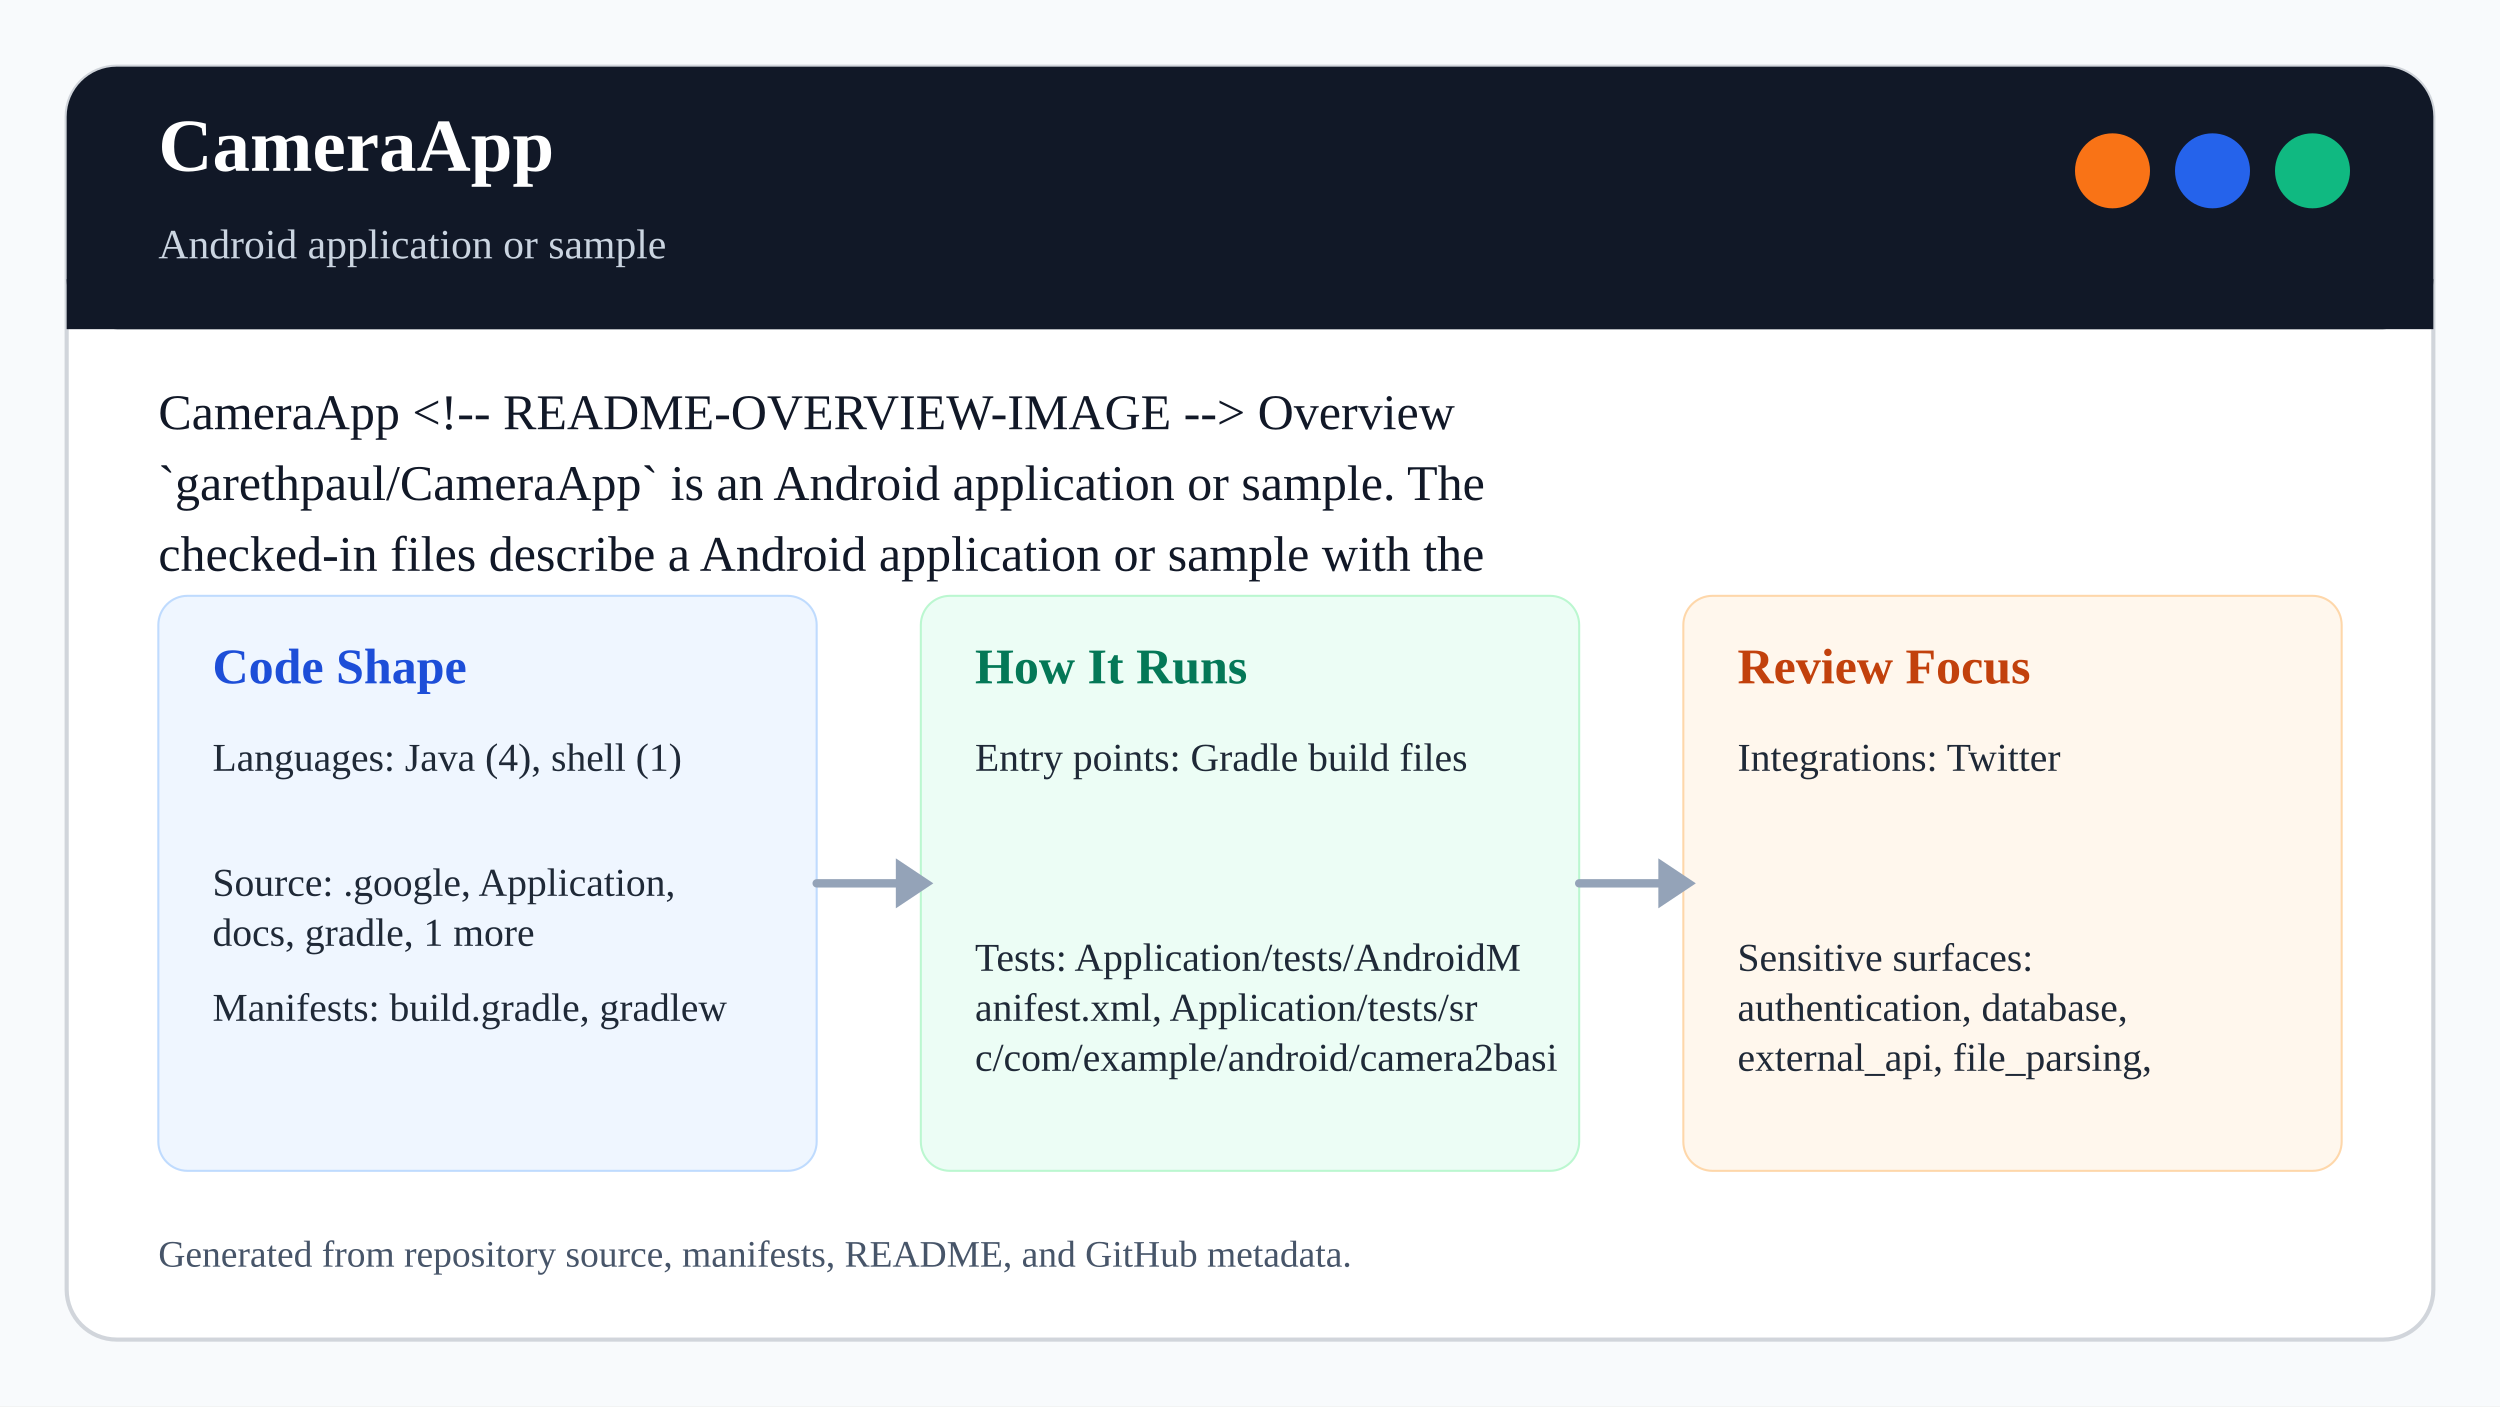
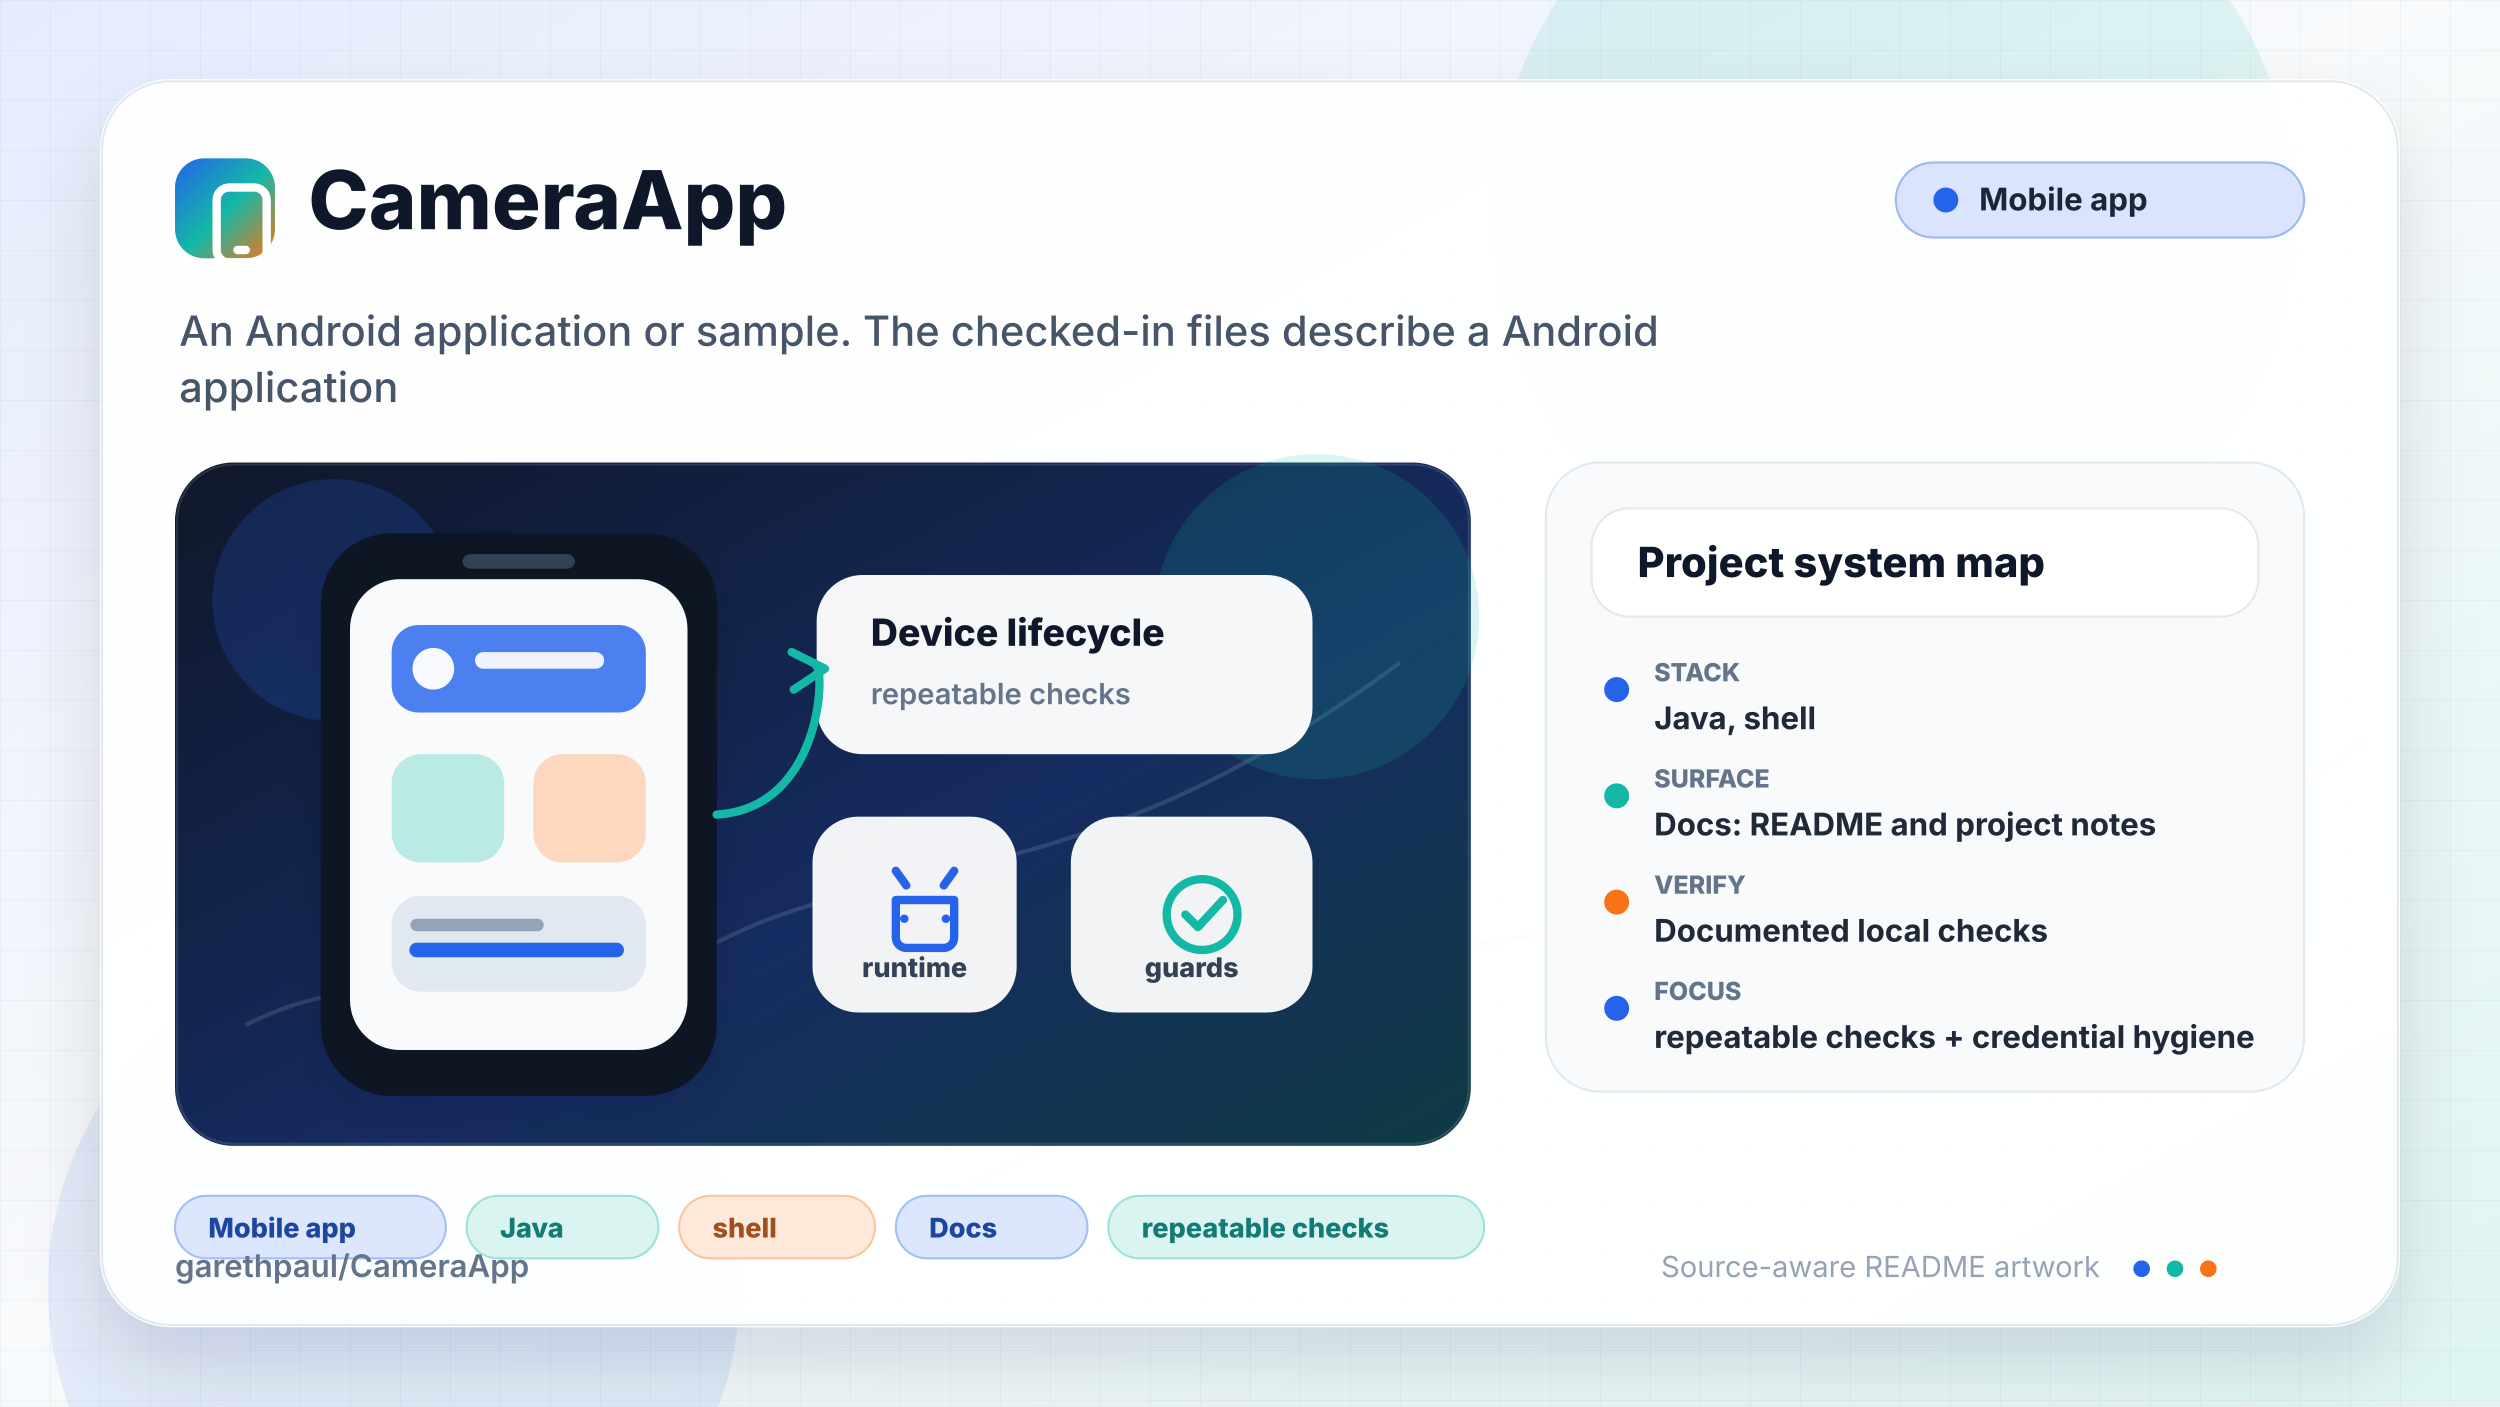
- <svg xmlns="http://www.w3.org/2000/svg" width="1200" height="675" viewBox="0 0 1200 675" role="img" aria-labelledby="title desc">
-   <rect width="1200" height="675" fill="#f8fafc" />
-   <rect x="32" y="32" width="1136" height="611" rx="24" fill="#ffffff" stroke="#d1d5db" stroke-width="2" />
-   <rect x="32" y="32" width="1136" height="126" rx="24" fill="#111827" />
-   <path d="M32 134h1136v24H32z" fill="#111827" />
-   <circle cx="1062" cy="82" r="18" fill="#2563eb" />
-   <circle cx="1110" cy="82" r="18" fill="#10b981" />
-   <circle cx="1014" cy="82" r="18" fill="#f97316" />
-   <text x="76" y="82" font-size="36" fill="#ffffff" font-weight="700">CameraApp</text>
-   <text x="76" y="124" font-size="20" fill="#cbd5e1">Android application or sample</text>
-   <text x="76" y="206" font-size="24" fill="#111827">CameraApp &lt;!-- README-OVERVIEW-IMAGE --&gt; Overview</text>
-   <text x="76" y="240" font-size="24" fill="#111827">`garethpaul/CameraApp` is an Android application or sample. The</text>
-   <text x="76" y="274" font-size="24" fill="#111827">checked-in files describe a Android application or sample with the</text>
-   <rect x="76" y="286" width="316" height="276" rx="14" fill="#eff6ff" stroke="#bfdbfe" />
-   <text x="102" y="328" font-size="24" font-weight="700" fill="#1d4ed8">Code Shape</text>
-   <text x="102" y="370" font-size="19" fill="#1f2937">Languages: Java (4), shell (1)</text>
-   <text x="102" y="430" font-size="19" fill="#1f2937">Source: .google, Application,</text>
-   <text x="102" y="454" font-size="19" fill="#1f2937">docs, gradle, 1 more</text>
-   <text x="102" y="490" font-size="19" fill="#1f2937">Manifests: build.gradle, gradlew</text>
-   <rect x="442" y="286" width="316" height="276" rx="14" fill="#ecfdf5" stroke="#bbf7d0" />
-   <text x="468" y="328" font-size="24" font-weight="700" fill="#047857">How It Runs</text>
-   <text x="468" y="370" font-size="19" fill="#1f2937">Entry points: Gradle build files</text>
-   <text x="468" y="466" font-size="19" fill="#1f2937">Tests: Application/tests/AndroidM</text>
-   <text x="468" y="490" font-size="19" fill="#1f2937">anifest.xml, Application/tests/sr</text>
-   <text x="468" y="514" font-size="19" fill="#1f2937">c/com/example/android/camera2basi</text>
-   <rect x="808" y="286" width="316" height="276" rx="14" fill="#fff7ed" stroke="#fed7aa" />
-   <text x="834" y="328" font-size="24" font-weight="700" fill="#c2410c">Review Focus</text>
-   <text x="834" y="370" font-size="19" fill="#1f2937">Integrations: Twitter</text>
-   <text x="834" y="466" font-size="19" fill="#1f2937">Sensitive surfaces:</text>
-   <text x="834" y="490" font-size="19" fill="#1f2937">authentication, database,</text>
-   <text x="834" y="514" font-size="19" fill="#1f2937">external_api, file_parsing,</text>
-   <path d="M392 424h50" stroke="#94a3b8" stroke-width="4" stroke-linecap="round" />
-   <path d="M430 412l18 12-18 12z" fill="#94a3b8" />
-   <path d="M758 424h50" stroke="#94a3b8" stroke-width="4" stroke-linecap="round" />
-   <path d="M796 412l18 12-18 12z" fill="#94a3b8" />
-   <text x="76" y="608" font-size="18" fill="#475569">Generated from repository source, manifests, README, and GitHub metadata.</text>
+ <svg xmlns="http://www.w3.org/2000/svg" width="1200" height="675" viewBox="0 0 1200 675" role="img" aria-labelledby="p3ijuin-title p3ijuin-desc">
+   <defs>
+     <linearGradient id="p3ijuin-bg" x1="0" y1="0" x2="1" y2="1">
+       <stop offset="0%" stop-color="#e5ecfd" />
+       <stop offset="48%" stop-color="#f8fafc" />
+       <stop offset="100%" stop-color="#def5f3" />
+     </linearGradient>
+     <linearGradient id="p3ijuin-stage" x1="0" y1="0" x2="1" y2="1">
+       <stop offset="0%" stop-color="#0f172a" />
+       <stop offset="58%" stop-color="#152c60" />
+       <stop offset="100%" stop-color="#103a45" />
+     </linearGradient>
+     <linearGradient id="p3ijuin-accent" x1="0" y1="0" x2="1" y2="1">
+       <stop offset="0%" stop-color="#2563eb" />
+       <stop offset="52%" stop-color="#14b8a6" />
+       <stop offset="100%" stop-color="#f97316" />
+     </linearGradient>
+     <linearGradient id="p3ijuin-soft" x1="0" y1="0" x2="1" y2="1">
+       <stop offset="0%" stop-color="#cbdafa" />
+       <stop offset="100%" stop-color="#fee0cc" />
+     </linearGradient>
+     <filter id="p3ijuin-shadow" x="-20%" y="-20%" width="140%" height="150%">
+       <feDropShadow dx="0" dy="18" stdDeviation="18" flood-color="#0f172a" flood-opacity="0.14" />
+     </filter>
+     <filter id="p3ijuin-miniShadow" x="-20%" y="-20%" width="140%" height="150%">
+       <feDropShadow dx="0" dy="8" stdDeviation="10" flood-color="#0f172a" flood-opacity="0.12" />
+     </filter>
+     <pattern id="p3ijuin-grid" width="24" height="24" patternUnits="userSpaceOnUse">
+       <path d="M24 0H0v24" fill="none" stroke="#94a3b8" stroke-opacity="0.16" stroke-width="1" />
+     </pattern>
+     <style>
+       .label { font: 700 13px ui-sans-serif, system-ui, -apple-system, BlinkMacSystemFont, "Segoe UI", sans-serif; letter-spacing: 0; text-transform: uppercase; }
+       .body { font-family: ui-sans-serif, system-ui, -apple-system, BlinkMacSystemFont, "Segoe UI", sans-serif; letter-spacing: 0; }
+     </style>
+   </defs>
+   <rect width="1200" height="675" fill="url(#p3ijuin-bg)" />
+   <rect width="1200" height="675" fill="url(#p3ijuin-grid)" opacity="0.65" />
+   <circle cx="189" cy="618" r="166" fill="#2563eb" opacity="0.10" />
+   <circle cx="909" cy="104" r="192" fill="#14b8a6" opacity="0.12" />
+   <path d="M66 560 C214 512 278 642 430 584 C576 528 676 408 838 462 C966 504 1034 426 1134 356" fill="none" stroke="#f97316" stroke-width="2" stroke-opacity="0.18" />
+   <rect x="48" y="38" width="1104" height="599" rx="34" fill="#ffffff" opacity="0.94" filter="url(#p3ijuin-shadow)" />
+   <rect x="49" y="39" width="1102" height="597" rx="33" fill="none" stroke="#e2e8f0" stroke-width="1" />
+   <g class="body">
+     <rect x="84" y="76" width="48" height="48" rx="14" fill="url(#p3ijuin-accent)" />
+     <rect x="104" y="90" width="24" height="36" rx="6" stroke="#ffffff" stroke-width="4" stroke-linecap="round" stroke-linejoin="round" fill="none" />
+     <path d="M16 30h4" transform="translate(98 90)" stroke="#ffffff" stroke-width="4" stroke-linecap="round" stroke-linejoin="round" fill="none" />
+     <text x="148" y="110" fill="#0f172a" font-size="39" font-weight="800">CameraApp</text>
+     <rect x="910" y="78" width="196" height="36" rx="18" fill="#dae4fc" stroke="#9bb7f6" />
+     <circle cx="934" cy="96" r="6" fill="#2563eb" />
+     <text x="950" y="101" fill="#1c2639" font-size="15" font-weight="700">Mobile app</text>
+     <text x="86" y="166" fill="#475569" font-size="20" font-weight="500">An Android application or sample. The checked-in files describe a Android</text>
+     <text x="86" y="193" fill="#475569" font-size="20" font-weight="500">application</text>
+   </g>
+   <g transform="translate(84 222)">
+     <rect x="0" y="0" width="622" height="328" rx="28" fill="url(#p3ijuin-stage)" />
+     <rect x="1" y="1" width="620" height="326" rx="27" fill="none" stroke="#ffffff" stroke-opacity="0.12" />
+     <path d="M34 270 C116 228 166 286 250 236 C338 184 430 214 588 96" fill="none" stroke="#ffffff" stroke-opacity="0.12" stroke-width="2" />
+     <circle cx="76" cy="66" r="58" fill="#2563eb" opacity="0.20" />
+     <circle cx="548" cy="74" r="78" fill="#14b8a6" opacity="0.16" />
+     <g class="body">
+       <rect x="70" y="34" width="190" height="270" rx="34" fill="#0b1220" filter="url(#p3ijuin-miniShadow)" />
+       <rect x="84" y="56" width="162" height="226" rx="24" fill="#f8fafc" />
+       <rect x="138" y="44" width="54" height="7" rx="4" fill="#334155" />
+       <rect x="104" y="78" width="122" height="42" rx="13" fill="#4c7fef" />
+       <circle cx="124" cy="99" r="10" fill="#ffffff" opacity="0.95" />
+       <rect x="144" y="91" width="62" height="8" rx="4" fill="#ffffff" opacity="0.9" />
+       <rect x="104" y="140" width="54" height="52" rx="14" fill="#b9eae4" />
+       <rect x="172" y="140" width="54" height="52" rx="14" fill="#fdd8be" />
+       <rect x="104" y="208" width="122" height="46" rx="14" fill="#e2e8f0" />
+       <path d="M116 234h96" stroke="#2563eb" stroke-width="7" stroke-linecap="round" />
+       <path d="M116 222h58" stroke="#94a3b8" stroke-width="6" stroke-linecap="round" />
+       <rect x="308" y="54" width="238" height="86" rx="22" fill="#ffffff" opacity="0.96" />
+       <text x="334" y="88" fill="#0f172a" font-size="18" font-weight="800">Device lifecycle</text>
+       <text x="334" y="116" fill="#64748b" font-size="14" font-weight="600">repeatable checks</text>
+       <path d="M260 169 C310 166 312 101 308 98" fill="none" stroke="#14b8a6" stroke-width="4" stroke-linecap="round" />
+       <path d="M296 91 l16 8 -15 10" fill="none" stroke="#14b8a6" stroke-width="4" stroke-linecap="round" stroke-linejoin="round" />
+       <rect x="306" y="170" width="98" height="94" rx="22" fill="#ffffff" opacity="0.94" />
+       <rect x="430" y="170" width="116" height="94" rx="22" fill="#ffffff" opacity="0.94" />
+       <path d="M8 16h28v18a5 5 0 0 1-5 5H13a5 5 0 0 1-5-5V16z" transform="translate(338 194)" stroke="#2563eb" stroke-width="4" stroke-linecap="round" stroke-linejoin="round" fill="none" />
+       <path d="M13 9 8 2 M31 9l5-7 M12 25h.1 M32 25h.1" transform="translate(338 194)" stroke="#2563eb" stroke-width="4" stroke-linecap="round" stroke-linejoin="round" fill="none" />
+       <circle cx="493" cy="217" r="17" stroke="#14b8a6" stroke-width="4" stroke-linecap="round" stroke-linejoin="round" fill="none" />
+       <path d="M13 21l6 6 12-13" transform="translate(472 196)" stroke="#14b8a6" stroke-width="4" stroke-linecap="round" stroke-linejoin="round" fill="none" />
+       <text x="355" y="247" fill="#334155" font-size="13" text-anchor="middle" font-weight="800">runtime</text>
+       <text x="488" y="247" fill="#334155" font-size="13" text-anchor="middle" font-weight="800">guards</text>
+     </g>
+   </g>
+   <g class="body" transform="translate(742 222)">
+     <rect x="0" y="0" width="364" height="302" rx="26" fill="#f8fafc" stroke="#e2e8f0" />
+     <rect x="22" y="22" width="320" height="52" rx="18" fill="#ffffff" stroke="#e5e7eb" />
+     <text x="44" y="55" fill="#0f172a" font-size="20" font-weight="800">Project system map</text>
+     <g transform="translate(24 94)">
+       <circle cx="10" cy="15" r="6" fill="#2563eb" />
+       <text x="28" y="11" fill="#64748b" font-size="12" font-weight="800">STACK</text>
+       <text x="28" y="34" fill="#1f2937" font-size="15" font-weight="650">Java, shell</text>
+     </g>
+     <g transform="translate(24 145)">
+       <circle cx="10" cy="15" r="6" fill="#14b8a6" />
+       <text x="28" y="11" fill="#64748b" font-size="12" font-weight="800">SURFACE</text>
+       <text x="28" y="34" fill="#1f2937" font-size="15" font-weight="650">Docs: README and project notes</text>
+     </g>
+     <g transform="translate(24 196)">
+       <circle cx="10" cy="15" r="6" fill="#f97316" />
+       <text x="28" y="11" fill="#64748b" font-size="12" font-weight="800">VERIFY</text>
+       <text x="28" y="34" fill="#1f2937" font-size="15" font-weight="650">Documented local checks</text>
+     </g>
+     <g transform="translate(24 247)">
+       <circle cx="10" cy="15" r="6" fill="#2563eb" />
+       <text x="28" y="11" fill="#64748b" font-size="12" font-weight="800">FOCUS</text>
+       <text x="28" y="34" fill="#1f2937" font-size="15" font-weight="650">repeatable checks + credential hygiene</text>
+     </g>
+   </g>
+   <g class="body">
+     <rect x="84" y="574" width="130" height="30" rx="15" fill="#dce6fc" stroke="#a3bdf7" />
+     <text x="100" y="594" fill="#1d46a2" font-size="13" font-weight="800">Mobile app</text>
+     <rect x="224" y="574" width="92" height="30" rx="15" fill="#d9f4f1" stroke="#9ce1da" />
+     <text x="240" y="594" fill="#127b77" font-size="13" font-weight="800">Java</text>
+     <rect x="326" y="574" width="94" height="30" rx="15" fill="#fee9da" stroke="#fcc49d" />
+     <text x="342" y="594" fill="#a0501e" font-size="13" font-weight="800">shell</text>
+     <rect x="430" y="574" width="92" height="30" rx="15" fill="#dce6fc" stroke="#a3bdf7" />
+     <text x="446" y="594" fill="#1d46a2" font-size="13" font-weight="800">Docs</text>
+     <rect x="532" y="574" width="180.4" height="30" rx="15" fill="#d9f4f1" stroke="#9ce1da" />
+     <text x="548" y="594" fill="#127b77" font-size="13" font-weight="800">repeatable checks</text>
+   </g>
+   <g class="body">
+     <text x="84" y="613" fill="#64748b" font-size="15" font-weight="600">garethpaul/CameraApp</text>
+     <text x="1008" y="613" fill="#94a3b8" font-size="14" text-anchor="end">Source-aware README artwork</text>
+     <circle cx="1028" cy="609" r="4" fill="#2563eb" />
+     <circle cx="1044" cy="609" r="4" fill="#14b8a6" />
+     <circle cx="1060" cy="609" r="4" fill="#f97316" />
+   </g>
</svg>
